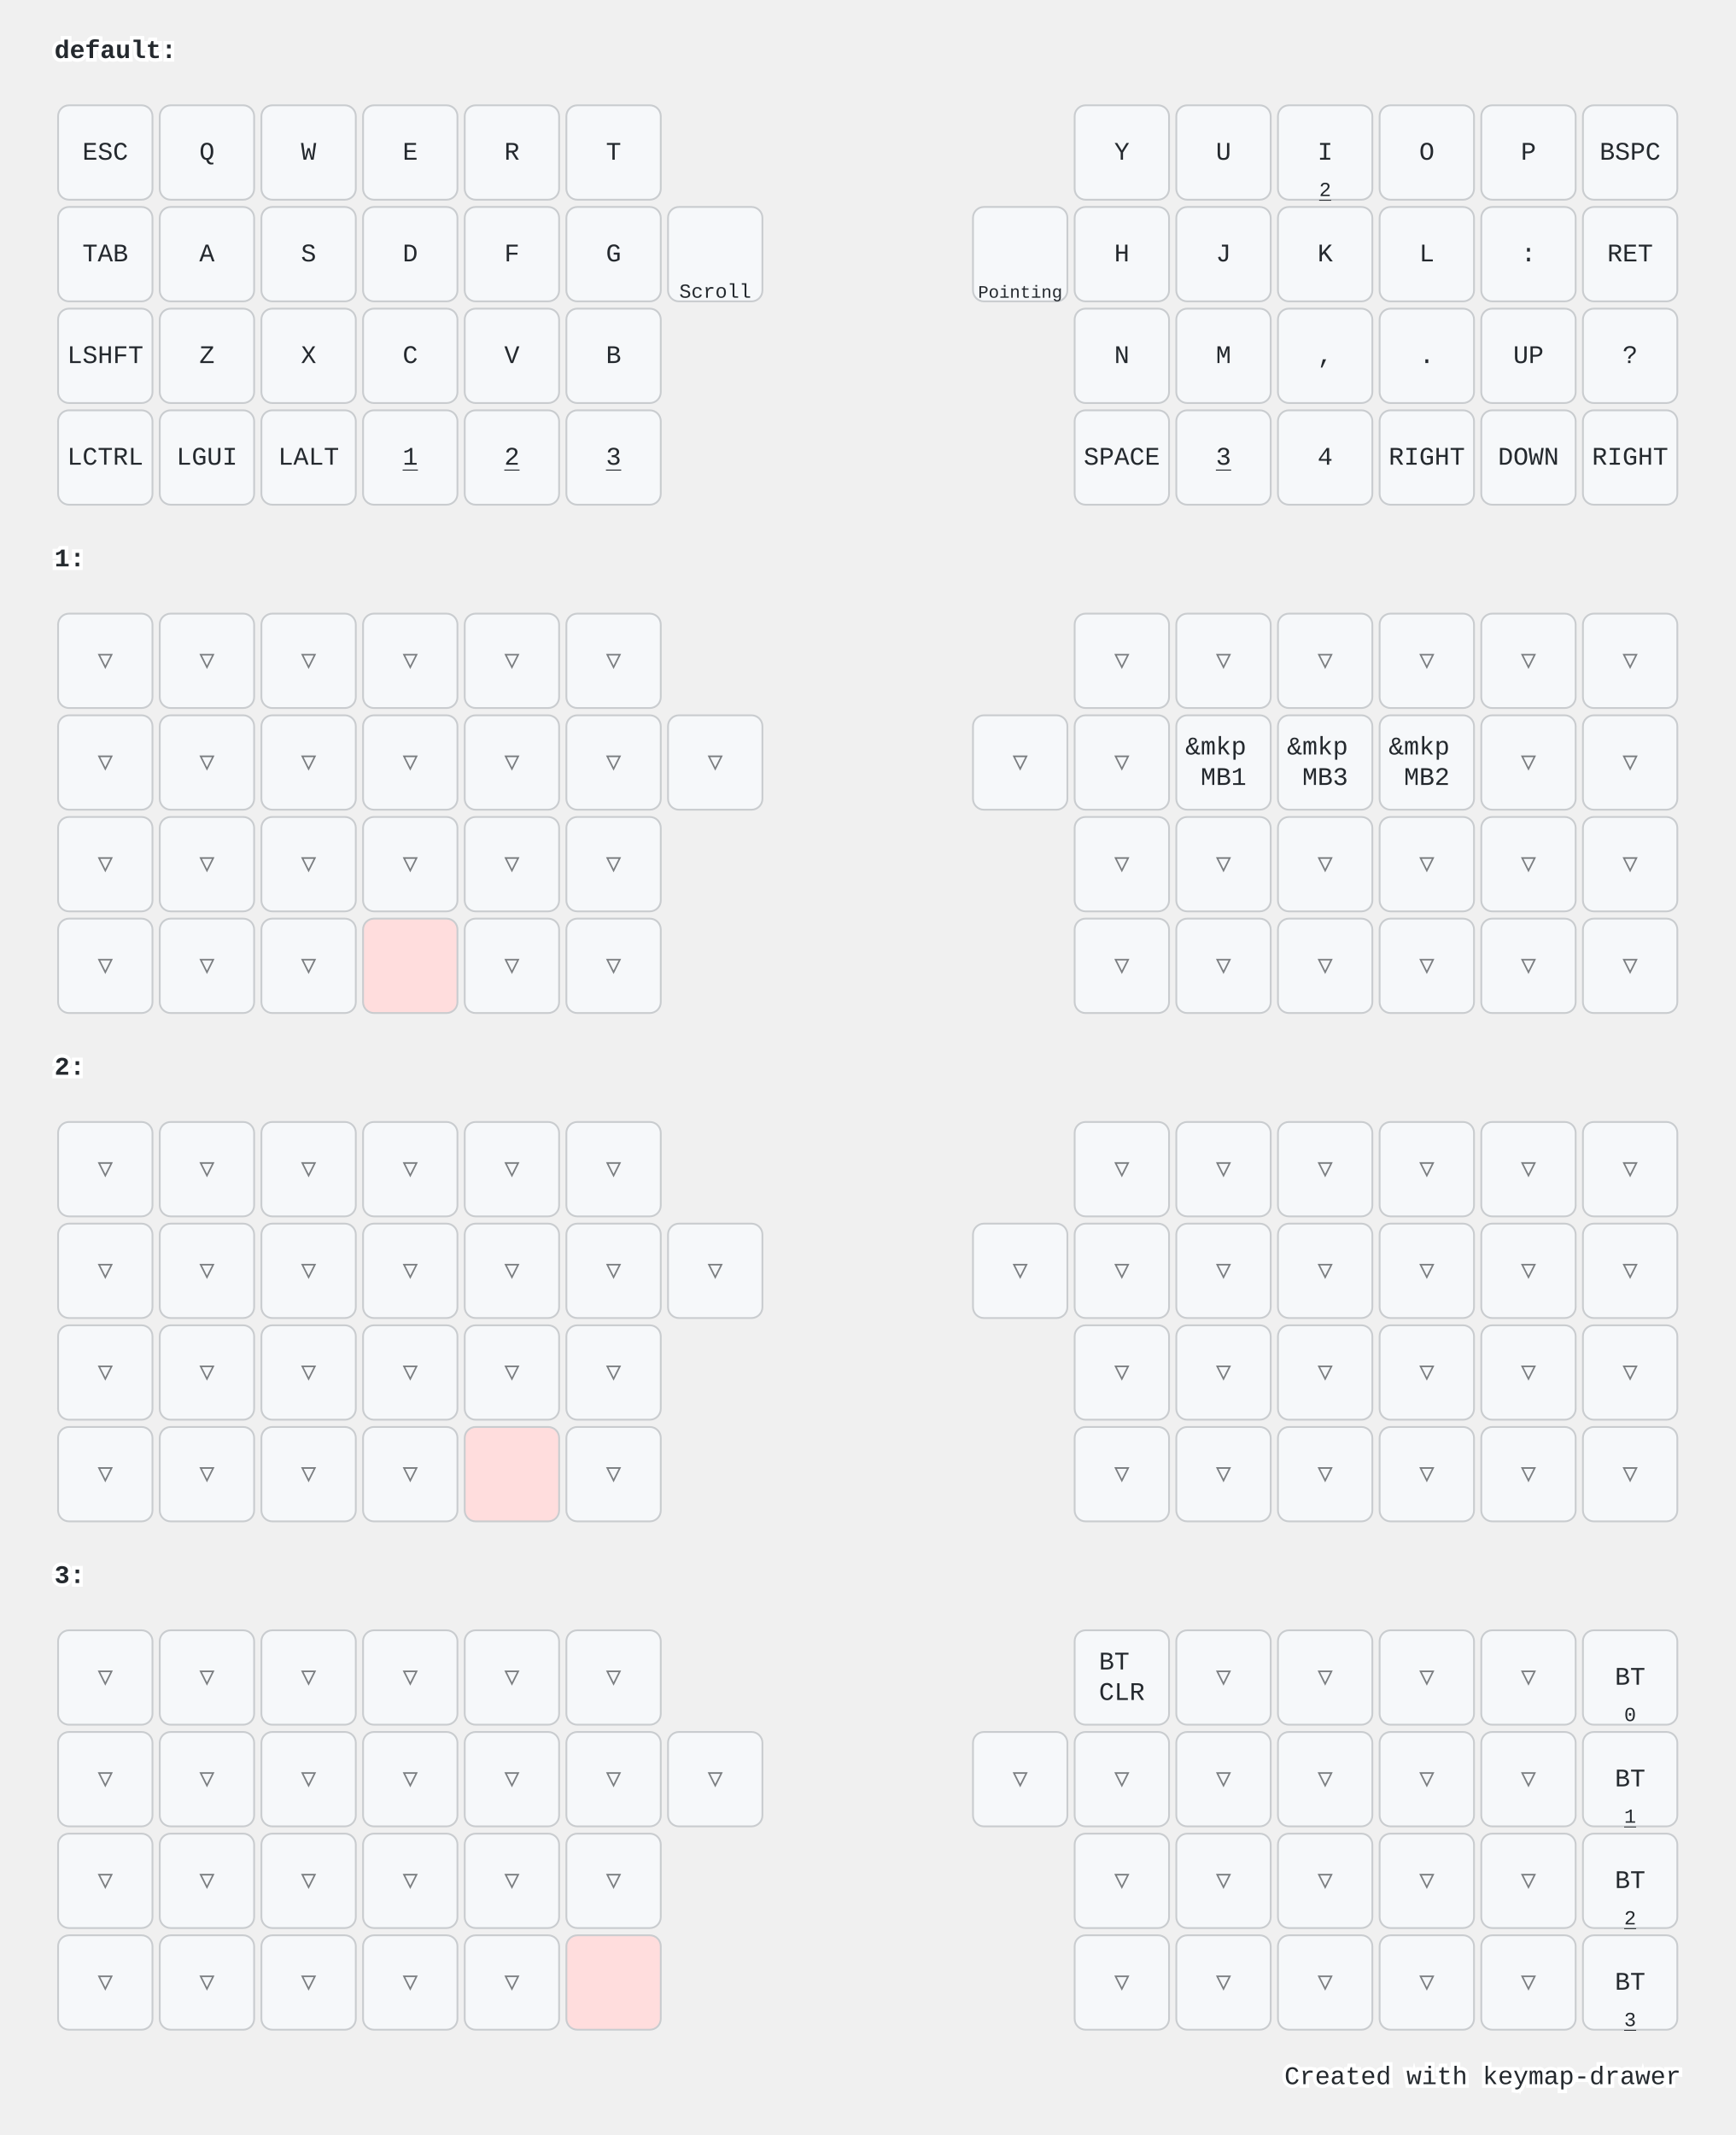
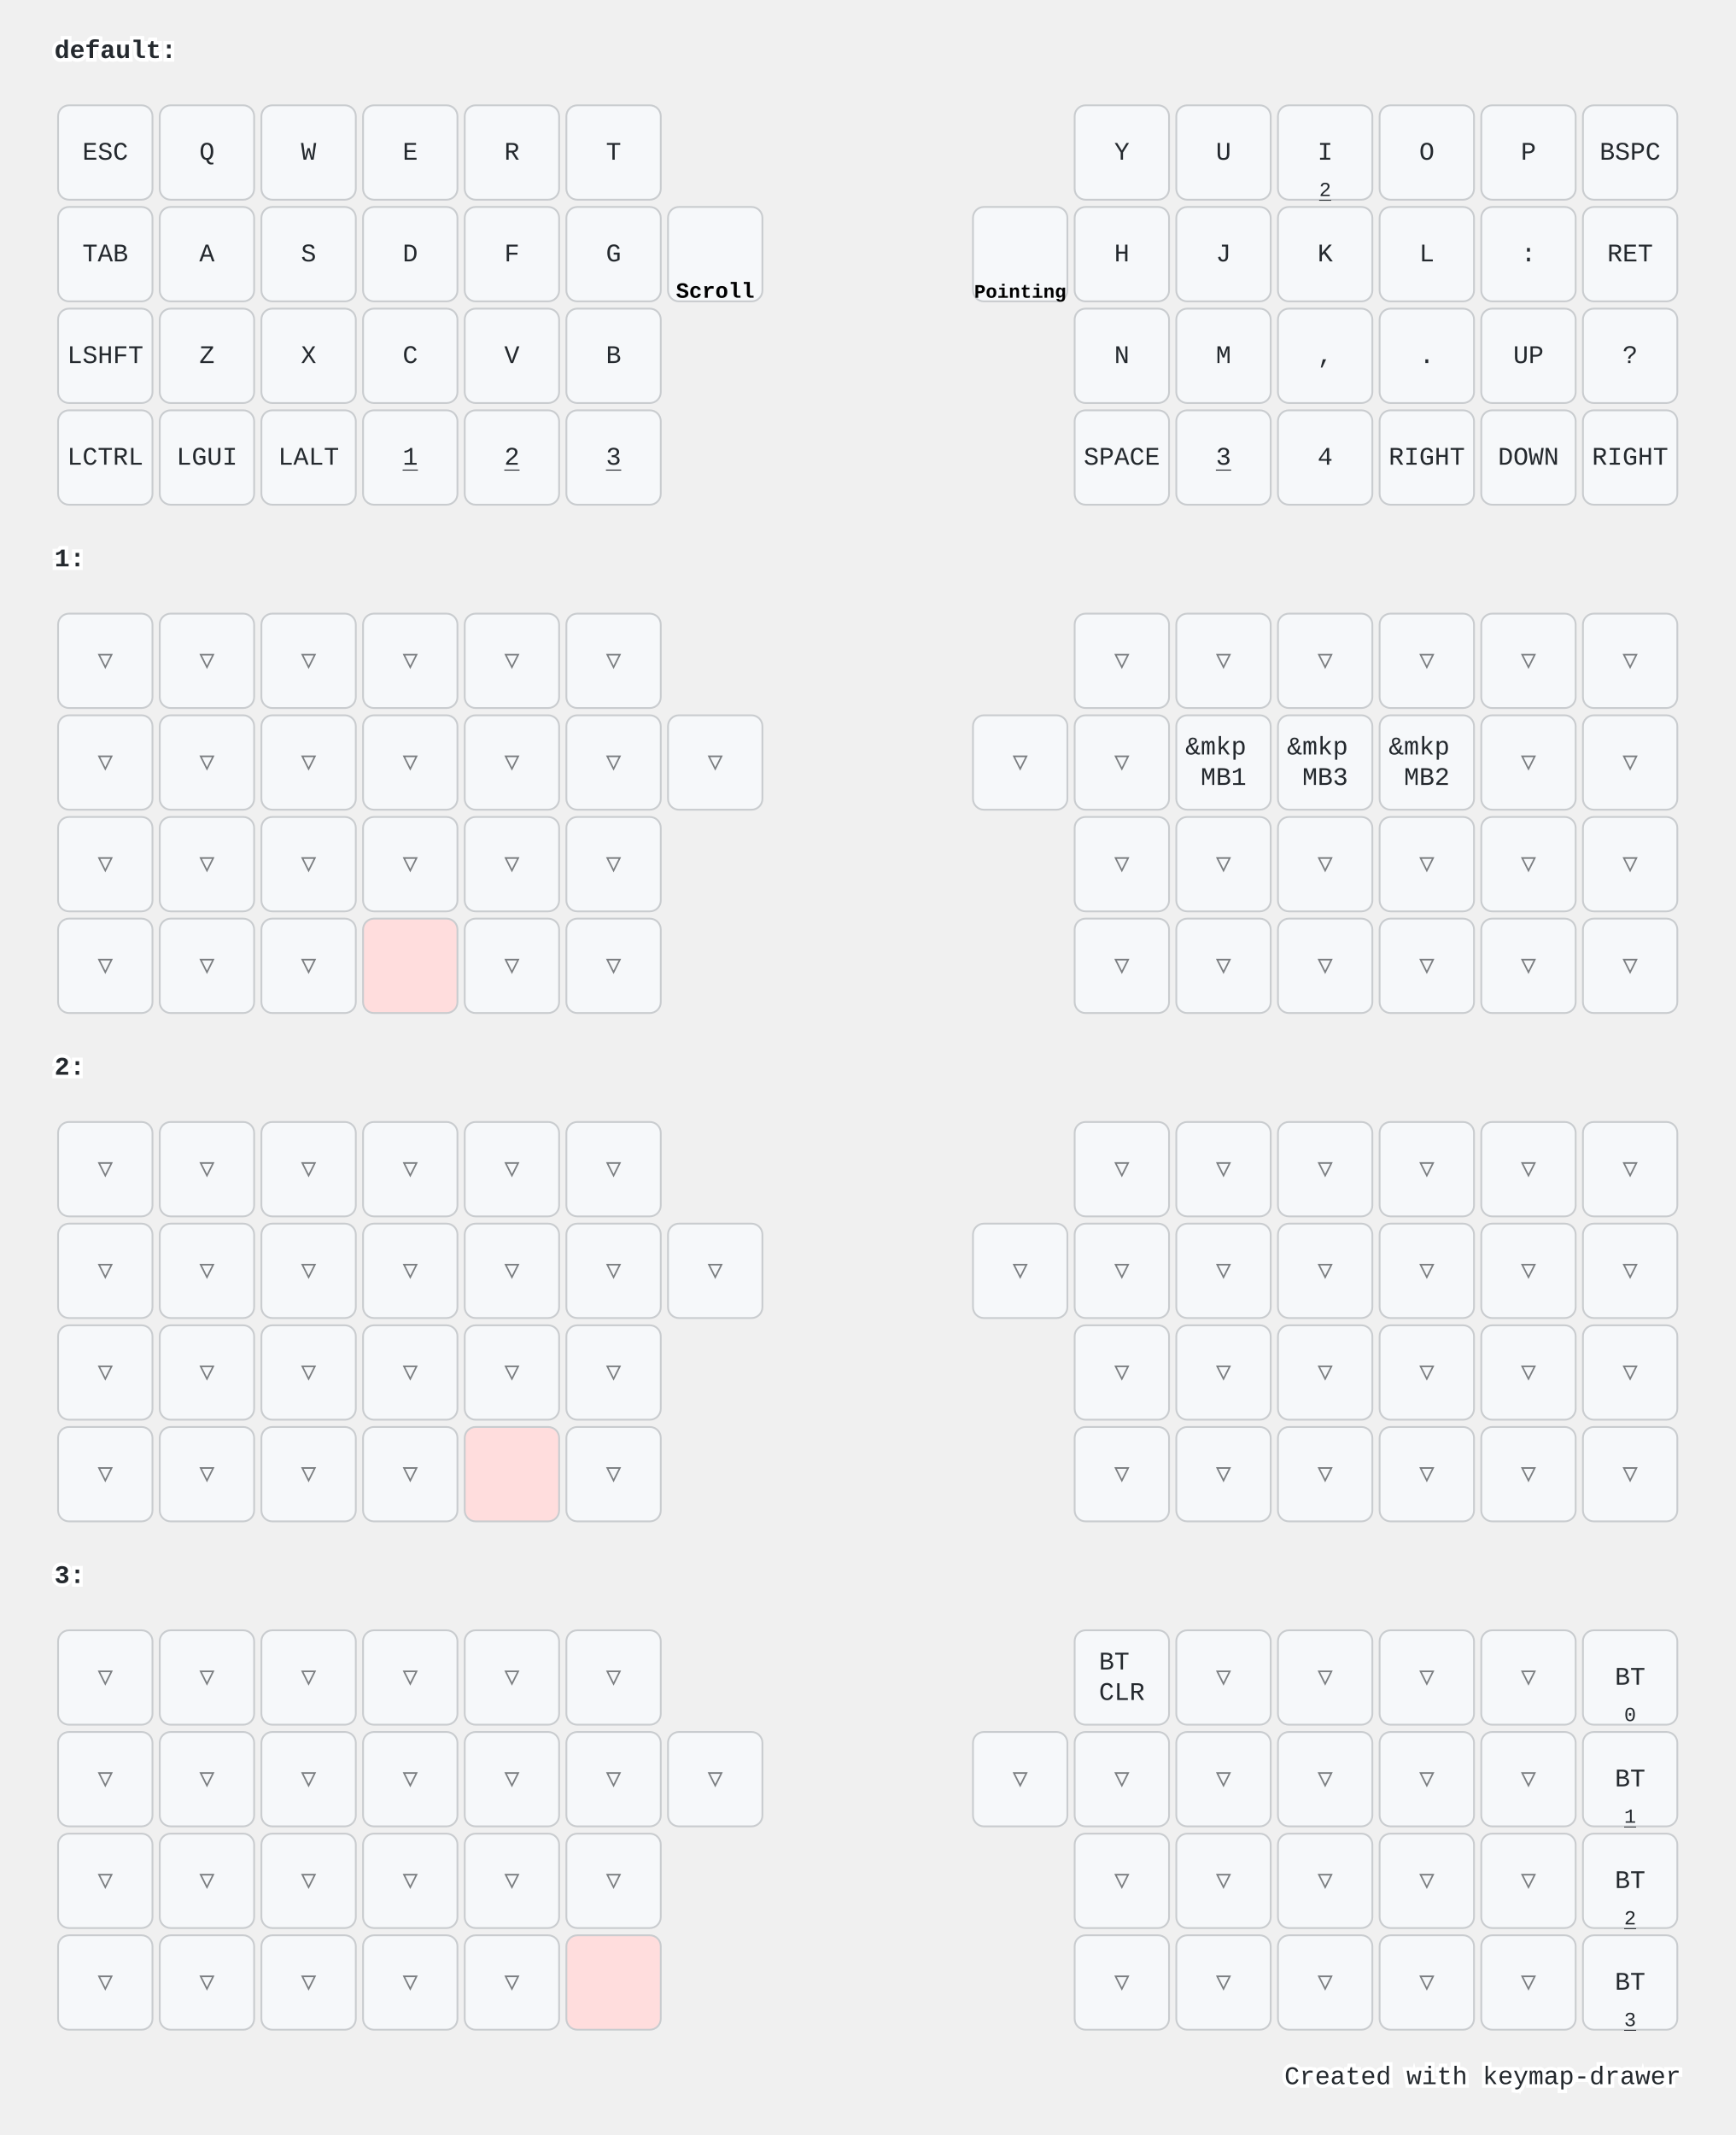
<svg xmlns="http://www.w3.org/2000/svg" xmlns:xlink="http://www.w3.org/1999/xlink" width="956" height="1176" viewBox="0 0 956 1176" class="keymap">
  <defs>/* start glyphs */
<svg id="trackball_19mm">
      <svg viewBox="0 0 96 96">
        <defs>
          <radialGradient id="trackball-gradient" cx="50%" cy="50%" r="50%">
            <stop offset="0%" stop-color="#ffffff" />
            <stop offset="100%" stop-color="#dddddd" />
          </radialGradient>
        </defs>
        <rect x="2" y="2" fill="#ffffff" stroke="#000000" />
        <ellipse cx="48" cy="48" rx="46" ry="46" fill="url(#trackball-gradient)" stroke="#000000" />
      </svg>
    </svg>
  </defs>/* end glyphs */
<style>/* inherit to force styles through use tags */
svg path {
    fill: inherit;
}

/* font and background color specifications */
svg.keymap {
    font-family: SFMono-Regular,Consolas,Liberation Mono,Menlo,monospace;
    font-size: 14px;
    font-kerning: normal;
    text-rendering: optimizeLegibility;
    fill: #24292e;
}

/* default key styling */
rect.key {
    fill: #f6f8fa;
}

rect.key, rect.combo {
    stroke: #c9cccf;
    stroke-width: 1;
}

/* default key side styling, only used is draw_key_sides is set */
rect.side {
    filter: brightness(90%);
}

/* color accent for combo boxes */
rect.combo, rect.combo-separate {
    fill: #cdf;
}

/* color accent for held keys */
rect.held, rect.combo.held {
    fill: #fdd;
}

/* color accent for ghost (optional) keys */
rect.ghost, rect.combo.ghost {
    stroke-dasharray: 4, 4;
    stroke-width: 2;
}

text {
    text-anchor: middle;
    dominant-baseline: middle;
}

/* styling for layer labels */
text.label {
    font-weight: bold;
    text-anchor: start;
    stroke: white;
    stroke-width: 4;
    paint-order: stroke;
}

/* styling for optional footer */
text.footer {
    text-anchor: end;
    dominant-baseline: auto;
    stroke: white;
    stroke-width: 4;
    paint-order: stroke;
}

/* styling for combo tap, and key non-tap label text */
text.combo, text.hold, text.shifted, text.left, text.right, text.tl, text.tr, text.bl, text.br {
    font-size: 11px;
}

text.hold, text.bl, text.br {
    text-anchor: middle;
    dominant-baseline: auto;
}

text.shifted, text.tl, text.tr {
    text-anchor: middle;
    dominant-baseline: hanging;
}

text.left, text.tl, text.bl {
    text-anchor: start;
}

text.right, text.tr, text.br {
    text-anchor: end;
}

text.layer-activator {
    text-decoration: underline;
}

/* styling for hold/shifted label text in combo box */
text.combo.hold, text.combo.shifted, text.combo.left, text.combo.right {
    font-size: 8px;
}

/* lighter symbol for transparent keys */
text.trans {
    fill: #7b7e81;
}

/* styling for combo dendrons */
path.combo {
    stroke-width: 1;
    stroke: gray;
    fill: none;
}

/* Start Tabler Icons Cleanup */
/* cannot use height/width with glyphs */
.icon-tabler &gt; path {
    fill: inherit;
    stroke: inherit;
    stroke-width: 2;
}
/* hide tabler's default box */
.icon-tabler &gt; path[stroke="none"][fill="none"] {
    visibility: hidden;
}
/* End Tabler Icons Cleanup */

@media (prefers-color-scheme: dark) {
svg.keymap { fill: #d1d6db; }
rect.key { fill: #3f4750; }
rect.key, rect.combo { stroke: #60666c; }
rect.combo, rect.combo-separate { fill: #1f3d7a; }
rect.held, rect.combo.held { fill: #854747; }
text.label, text.footer { stroke: black; }
text.trans { fill: #7e8184; }
path.combo { stroke: #7f7f7f; }

}
.keypos-19 use[href="#trackball_19mm"],
.keypos-44 use[href="#trackball_19mm"] {
  width: 100% !important;
  height: 100% !important;
}
+ .keypos-19 text.hold, .keypos-44 text.hold {
+   fill: #000000 !important;
+   font-size: 12px !important;
+   font-weight: bold !important;
+   display: block !important;
+   transform: translate(10px, -10px) !important;
+ }
</style>
  <g transform="translate(30, 0)" class="layer-default">
    <text x="0" y="28" class="label" id="default">default:</text>
    <g transform="translate(0, 56)">
      <g transform="translate(28, 28)" class="key keypos-0">
        <rect rx="6" ry="6" x="-26" y="-26" width="52" height="52" class="key" />
        <text x="0" y="0" class="key tap">ESC</text>
      </g>
      <g transform="translate(28, 84)" class="key keypos-1">
        <rect rx="6" ry="6" x="-26" y="-26" width="52" height="52" class="key" />
        <text x="0" y="0" class="key tap">TAB</text>
      </g>
      <g transform="translate(28, 140)" class="key keypos-2">
        <rect rx="6" ry="6" x="-26" y="-26" width="52" height="52" class="key" />
        <text x="0" y="0" class="key tap">LSHFT</text>
      </g>
      <g transform="translate(28, 196)" class="key keypos-3">
        <rect rx="6" ry="6" x="-26" y="-26" width="52" height="52" class="key" />
        <text x="0" y="0" class="key tap">LCTRL</text>
      </g>
      <g transform="translate(84, 84)" class="key keypos-4">
        <rect rx="6" ry="6" x="-26" y="-26" width="52" height="52" class="key" />
        <text x="0" y="0" class="key tap">A</text>
      </g>
      <g transform="translate(84, 140)" class="key keypos-5">
        <rect rx="6" ry="6" x="-26" y="-26" width="52" height="52" class="key" />
        <text x="0" y="0" class="key tap">Z</text>
      </g>
      <g transform="translate(84, 196)" class="key keypos-6">
        <rect rx="6" ry="6" x="-26" y="-26" width="52" height="52" class="key" />
        <text x="0" y="0" class="key tap">LGUI</text>
      </g>
      <g transform="translate(140, 28)" class="key keypos-7">
        <rect rx="6" ry="6" x="-26" y="-26" width="52" height="52" class="key" />
        <text x="0" y="0" class="key tap">W</text>
      </g>
      <g transform="translate(140, 140)" class="key keypos-8">
        <rect rx="6" ry="6" x="-26" y="-26" width="52" height="52" class="key" />
        <text x="0" y="0" class="key tap">X</text>
      </g>
      <g transform="translate(140, 196)" class="key keypos-9">
        <rect rx="6" ry="6" x="-26" y="-26" width="52" height="52" class="key" />
        <text x="0" y="0" class="key tap">LALT</text>
      </g>
      <g transform="translate(196, 28)" class="key keypos-10">
        <rect rx="6" ry="6" x="-26" y="-26" width="52" height="52" class="key" />
        <text x="0" y="0" class="key tap">E</text>
      </g>
      <g transform="translate(196, 84)" class="key keypos-11">
        <rect rx="6" ry="6" x="-26" y="-26" width="52" height="52" class="key" />
        <text x="0" y="0" class="key tap">D</text>
      </g>
      <g transform="translate(252, 28)" class="key keypos-12">
        <rect rx="6" ry="6" x="-26" y="-26" width="52" height="52" class="key" />
        <text x="0" y="0" class="key tap">R</text>
      </g>
      <g transform="translate(252, 84)" class="key keypos-13">
        <rect rx="6" ry="6" x="-26" y="-26" width="52" height="52" class="key" />
        <text x="0" y="0" class="key tap">F</text>
      </g>
      <g transform="translate(252, 140)" class="key keypos-14">
        <rect rx="6" ry="6" x="-26" y="-26" width="52" height="52" class="key" />
        <text x="0" y="0" class="key tap">V</text>
      </g>
      <g transform="translate(196, 196)" class="key keypos-15">
        <rect rx="6" ry="6" x="-26" y="-26" width="52" height="52" class="key" />
        <a href="#x_x">
          <text x="0" y="0" class="key tap layer-activator">1</text>
        </a>
      </g>
      <g transform="translate(308, 84)" class="key keypos-16">
        <rect rx="6" ry="6" x="-26" y="-26" width="52" height="52" class="key" />
        <text x="0" y="0" class="key tap">G</text>
      </g>
      <g transform="translate(308, 140)" class="key keypos-17">
        <rect rx="6" ry="6" x="-26" y="-26" width="52" height="52" class="key" />
        <text x="0" y="0" class="key tap">B</text>
      </g>
      <g transform="translate(252, 196)" class="key keypos-18">
        <rect rx="6" ry="6" x="-26" y="-26" width="52" height="52" class="key" />
        <a href="#x_x">
          <text x="0" y="0" class="key tap layer-activator">2</text>
        </a>
      </g>
      <g transform="translate(364, 84)" class="key keypos-19">
        <rect rx="6" ry="6" x="-26" y="-26" width="52" height="52" class="key" />
        <use href="#trackball_19mm" xlink:href="#trackball_19mm" x="-29" y="-29" height="58" width="58.0" class="key tap glyph trackball_19mm" />
        <text x="0" y="24" class="key hold">Scroll</text>
      </g>
      <g transform="translate(84, 28)" class="key keypos-20">
        <rect rx="6" ry="6" x="-26" y="-26" width="52" height="52" class="key" />
        <text x="0" y="0" class="key tap">Q</text>
      </g>
      <g transform="translate(140, 84)" class="key keypos-21">
        <rect rx="6" ry="6" x="-26" y="-26" width="52" height="52" class="key" />
        <text x="0" y="0" class="key tap">S</text>
      </g>
      <g transform="translate(196, 140)" class="key keypos-22">
        <rect rx="6" ry="6" x="-26" y="-26" width="52" height="52" class="key" />
        <text x="0" y="0" class="key tap">C</text>
      </g>
      <g transform="translate(308, 28)" class="key keypos-23">
        <rect rx="6" ry="6" x="-26" y="-26" width="52" height="52" class="key" />
        <text x="0" y="0" class="key tap">T</text>
      </g>
      <g transform="translate(308, 196)" class="key keypos-24">
        <rect rx="6" ry="6" x="-26" y="-26" width="52" height="52" class="key" />
        <a href="#x_x">
          <text x="0" y="0" class="key tap layer-activator">3</text>
        </a>
      </g>
      <g transform="translate(868, 28)" class="key keypos-25">
        <rect rx="6" ry="6" x="-26" y="-26" width="52" height="52" class="key" />
        <text x="0" y="0" class="key tap">BSPC</text>
      </g>
      <g transform="translate(868, 84)" class="key keypos-26">
        <rect rx="6" ry="6" x="-26" y="-26" width="52" height="52" class="key" />
        <text x="0" y="0" class="key tap">RET</text>
      </g>
      <g transform="translate(868, 140)" class="key keypos-27">
        <rect rx="6" ry="6" x="-26" y="-26" width="52" height="52" class="key" />
        <text x="0" y="0" class="key tap">?</text>
      </g>
      <g transform="translate(868, 196)" class="key keypos-28">
        <rect rx="6" ry="6" x="-26" y="-26" width="52" height="52" class="key" />
        <text x="0" y="0" class="key tap">RIGHT</text>
      </g>
      <g transform="translate(812, 84)" class="key keypos-29">
        <rect rx="6" ry="6" x="-26" y="-26" width="52" height="52" class="key" />
        <text x="0" y="0" class="key tap">:</text>
      </g>
      <g transform="translate(812, 140)" class="key keypos-30">
        <rect rx="6" ry="6" x="-26" y="-26" width="52" height="52" class="key" />
        <text x="0" y="0" class="key tap">UP</text>
      </g>
      <g transform="translate(812, 196)" class="key keypos-31">
        <rect rx="6" ry="6" x="-26" y="-26" width="52" height="52" class="key" />
        <text x="0" y="0" class="key tap">DOWN</text>
      </g>
      <g transform="translate(756, 28)" class="key keypos-32">
        <rect rx="6" ry="6" x="-26" y="-26" width="52" height="52" class="key" />
        <text x="0" y="0" class="key tap">O</text>
      </g>
      <g transform="translate(756, 140)" class="key keypos-33">
        <rect rx="6" ry="6" x="-26" y="-26" width="52" height="52" class="key" />
        <text x="0" y="0" class="key tap">.</text>
      </g>
      <g transform="translate(756, 196)" class="key keypos-34">
        <rect rx="6" ry="6" x="-26" y="-26" width="52" height="52" class="key" />
        <text x="0" y="0" class="key tap">RIGHT</text>
      </g>
      <g transform="translate(700, 28)" class="key keypos-35">
        <rect rx="6" ry="6" x="-26" y="-26" width="52" height="52" class="key" />
        <text x="0" y="0" class="key tap">I</text>
        <a href="#x_x">
          <text x="0" y="24" class="key hold layer-activator">2</text>
        </a>
      </g>
      <g transform="translate(700, 84)" class="key keypos-36">
        <rect rx="6" ry="6" x="-26" y="-26" width="52" height="52" class="key" />
        <text x="0" y="0" class="key tap">K</text>
      </g>
      <g transform="translate(644, 28)" class="key keypos-37">
        <rect rx="6" ry="6" x="-26" y="-26" width="52" height="52" class="key" />
        <text x="0" y="0" class="key tap">U</text>
      </g>
      <g transform="translate(644, 84)" class="key keypos-38">
        <rect rx="6" ry="6" x="-26" y="-26" width="52" height="52" class="key" />
        <text x="0" y="0" class="key tap">J</text>
      </g>
      <g transform="translate(644, 140)" class="key keypos-39">
        <rect rx="6" ry="6" x="-26" y="-26" width="52" height="52" class="key" />
        <text x="0" y="0" class="key tap">M</text>
      </g>
      <g transform="translate(700, 196)" class="key keypos-40">
        <rect rx="6" ry="6" x="-26" y="-26" width="52" height="52" class="key" />
        <text x="0" y="0" class="key tap">4</text>
      </g>
      <g transform="translate(588, 84)" class="key keypos-41">
        <rect rx="6" ry="6" x="-26" y="-26" width="52" height="52" class="key" />
        <text x="0" y="0" class="key tap">H</text>
      </g>
      <g transform="translate(588, 140)" class="key keypos-42">
        <rect rx="6" ry="6" x="-26" y="-26" width="52" height="52" class="key" />
        <text x="0" y="0" class="key tap">N</text>
      </g>
      <g transform="translate(644, 196)" class="key keypos-43">
        <rect rx="6" ry="6" x="-26" y="-26" width="52" height="52" class="key" />
        <a href="#x_x">
          <text x="0" y="0" class="key tap layer-activator">3</text>
        </a>
      </g>
      <g transform="translate(532, 84)" class="key keypos-44">
        <rect rx="6" ry="6" x="-26" y="-26" width="52" height="52" class="key" />
        <use href="#trackball_19mm" xlink:href="#trackball_19mm" x="-29" y="-29" height="58" width="58.0" class="key tap glyph trackball_19mm" />
        <text x="0" y="24" class="key hold">
          <tspan style="font-size: 88%">Pointing</tspan>
        </text>
      </g>
      <g transform="translate(812, 28)" class="key keypos-45">
        <rect rx="6" ry="6" x="-26" y="-26" width="52" height="52" class="key" />
        <text x="0" y="0" class="key tap">P</text>
      </g>
      <g transform="translate(756, 84)" class="key keypos-46">
        <rect rx="6" ry="6" x="-26" y="-26" width="52" height="52" class="key" />
        <text x="0" y="0" class="key tap">L</text>
      </g>
      <g transform="translate(700, 140)" class="key keypos-47">
        <rect rx="6" ry="6" x="-26" y="-26" width="52" height="52" class="key" />
        <text x="0" y="0" class="key tap">,</text>
      </g>
      <g transform="translate(588, 28)" class="key keypos-48">
        <rect rx="6" ry="6" x="-26" y="-26" width="52" height="52" class="key" />
        <text x="0" y="0" class="key tap">Y</text>
      </g>
      <g transform="translate(588, 196)" class="key keypos-49">
        <rect rx="6" ry="6" x="-26" y="-26" width="52" height="52" class="key" />
        <text x="0" y="0" class="key tap">SPACE</text>
      </g>
    </g>
  </g>
  <g transform="translate(30, 280)" class="layer-1">
    <text x="0" y="28" class="label" id="x_x">1:</text>
    <g transform="translate(0, 56)">
      <g transform="translate(28, 28)" class="key trans keypos-0">
        <rect rx="6" ry="6" x="-26" y="-26" width="52" height="52" class="key trans" />
        <text x="0" y="0" class="key trans tap">▽</text>
      </g>
      <g transform="translate(28, 84)" class="key trans keypos-1">
        <rect rx="6" ry="6" x="-26" y="-26" width="52" height="52" class="key trans" />
        <text x="0" y="0" class="key trans tap">▽</text>
      </g>
      <g transform="translate(28, 140)" class="key trans keypos-2">
        <rect rx="6" ry="6" x="-26" y="-26" width="52" height="52" class="key trans" />
        <text x="0" y="0" class="key trans tap">▽</text>
      </g>
      <g transform="translate(28, 196)" class="key trans keypos-3">
        <rect rx="6" ry="6" x="-26" y="-26" width="52" height="52" class="key trans" />
        <text x="0" y="0" class="key trans tap">▽</text>
      </g>
      <g transform="translate(84, 84)" class="key trans keypos-4">
        <rect rx="6" ry="6" x="-26" y="-26" width="52" height="52" class="key trans" />
        <text x="0" y="0" class="key trans tap">▽</text>
      </g>
      <g transform="translate(84, 140)" class="key trans keypos-5">
        <rect rx="6" ry="6" x="-26" y="-26" width="52" height="52" class="key trans" />
        <text x="0" y="0" class="key trans tap">▽</text>
      </g>
      <g transform="translate(84, 196)" class="key trans keypos-6">
        <rect rx="6" ry="6" x="-26" y="-26" width="52" height="52" class="key trans" />
        <text x="0" y="0" class="key trans tap">▽</text>
      </g>
      <g transform="translate(140, 28)" class="key trans keypos-7">
        <rect rx="6" ry="6" x="-26" y="-26" width="52" height="52" class="key trans" />
        <text x="0" y="0" class="key trans tap">▽</text>
      </g>
      <g transform="translate(140, 140)" class="key trans keypos-8">
        <rect rx="6" ry="6" x="-26" y="-26" width="52" height="52" class="key trans" />
        <text x="0" y="0" class="key trans tap">▽</text>
      </g>
      <g transform="translate(140, 196)" class="key trans keypos-9">
        <rect rx="6" ry="6" x="-26" y="-26" width="52" height="52" class="key trans" />
        <text x="0" y="0" class="key trans tap">▽</text>
      </g>
      <g transform="translate(196, 28)" class="key trans keypos-10">
        <rect rx="6" ry="6" x="-26" y="-26" width="52" height="52" class="key trans" />
        <text x="0" y="0" class="key trans tap">▽</text>
      </g>
      <g transform="translate(196, 84)" class="key trans keypos-11">
        <rect rx="6" ry="6" x="-26" y="-26" width="52" height="52" class="key trans" />
        <text x="0" y="0" class="key trans tap">▽</text>
      </g>
      <g transform="translate(252, 28)" class="key trans keypos-12">
        <rect rx="6" ry="6" x="-26" y="-26" width="52" height="52" class="key trans" />
        <text x="0" y="0" class="key trans tap">▽</text>
      </g>
      <g transform="translate(252, 84)" class="key trans keypos-13">
        <rect rx="6" ry="6" x="-26" y="-26" width="52" height="52" class="key trans" />
        <text x="0" y="0" class="key trans tap">▽</text>
      </g>
      <g transform="translate(252, 140)" class="key trans keypos-14">
        <rect rx="6" ry="6" x="-26" y="-26" width="52" height="52" class="key trans" />
        <text x="0" y="0" class="key trans tap">▽</text>
      </g>
      <g transform="translate(196, 196)" class="key held keypos-15">
        <rect rx="6" ry="6" x="-26" y="-26" width="52" height="52" class="key held" />
      </g>
      <g transform="translate(308, 84)" class="key trans keypos-16">
        <rect rx="6" ry="6" x="-26" y="-26" width="52" height="52" class="key trans" />
        <text x="0" y="0" class="key trans tap">▽</text>
      </g>
      <g transform="translate(308, 140)" class="key trans keypos-17">
        <rect rx="6" ry="6" x="-26" y="-26" width="52" height="52" class="key trans" />
        <text x="0" y="0" class="key trans tap">▽</text>
      </g>
      <g transform="translate(252, 196)" class="key trans keypos-18">
        <rect rx="6" ry="6" x="-26" y="-26" width="52" height="52" class="key trans" />
        <text x="0" y="0" class="key trans tap">▽</text>
      </g>
      <g transform="translate(364, 84)" class="key trans keypos-19">
        <rect rx="6" ry="6" x="-26" y="-26" width="52" height="52" class="key trans" />
        <text x="0" y="0" class="key trans tap">▽</text>
      </g>
      <g transform="translate(84, 28)" class="key trans keypos-20">
        <rect rx="6" ry="6" x="-26" y="-26" width="52" height="52" class="key trans" />
        <text x="0" y="0" class="key trans tap">▽</text>
      </g>
      <g transform="translate(140, 84)" class="key trans keypos-21">
        <rect rx="6" ry="6" x="-26" y="-26" width="52" height="52" class="key trans" />
        <text x="0" y="0" class="key trans tap">▽</text>
      </g>
      <g transform="translate(196, 140)" class="key trans keypos-22">
        <rect rx="6" ry="6" x="-26" y="-26" width="52" height="52" class="key trans" />
        <text x="0" y="0" class="key trans tap">▽</text>
      </g>
      <g transform="translate(308, 28)" class="key trans keypos-23">
        <rect rx="6" ry="6" x="-26" y="-26" width="52" height="52" class="key trans" />
        <text x="0" y="0" class="key trans tap">▽</text>
      </g>
      <g transform="translate(308, 196)" class="key trans keypos-24">
        <rect rx="6" ry="6" x="-26" y="-26" width="52" height="52" class="key trans" />
        <text x="0" y="0" class="key trans tap">▽</text>
      </g>
      <g transform="translate(868, 28)" class="key trans keypos-25">
        <rect rx="6" ry="6" x="-26" y="-26" width="52" height="52" class="key trans" />
        <text x="0" y="0" class="key trans tap">▽</text>
      </g>
      <g transform="translate(868, 84)" class="key trans keypos-26">
        <rect rx="6" ry="6" x="-26" y="-26" width="52" height="52" class="key trans" />
        <text x="0" y="0" class="key trans tap">▽</text>
      </g>
      <g transform="translate(868, 140)" class="key trans keypos-27">
        <rect rx="6" ry="6" x="-26" y="-26" width="52" height="52" class="key trans" />
        <text x="0" y="0" class="key trans tap">▽</text>
      </g>
      <g transform="translate(868, 196)" class="key trans keypos-28">
        <rect rx="6" ry="6" x="-26" y="-26" width="52" height="52" class="key trans" />
        <text x="0" y="0" class="key trans tap">▽</text>
      </g>
      <g transform="translate(812, 84)" class="key trans keypos-29">
        <rect rx="6" ry="6" x="-26" y="-26" width="52" height="52" class="key trans" />
        <text x="0" y="0" class="key trans tap">▽</text>
      </g>
      <g transform="translate(812, 140)" class="key trans keypos-30">
        <rect rx="6" ry="6" x="-26" y="-26" width="52" height="52" class="key trans" />
        <text x="0" y="0" class="key trans tap">▽</text>
      </g>
      <g transform="translate(812, 196)" class="key trans keypos-31">
        <rect rx="6" ry="6" x="-26" y="-26" width="52" height="52" class="key trans" />
        <text x="0" y="0" class="key trans tap">▽</text>
      </g>
      <g transform="translate(756, 28)" class="key trans keypos-32">
        <rect rx="6" ry="6" x="-26" y="-26" width="52" height="52" class="key trans" />
        <text x="0" y="0" class="key trans tap">▽</text>
      </g>
      <g transform="translate(756, 140)" class="key trans keypos-33">
        <rect rx="6" ry="6" x="-26" y="-26" width="52" height="52" class="key trans" />
        <text x="0" y="0" class="key trans tap">▽</text>
      </g>
      <g transform="translate(756, 196)" class="key trans keypos-34">
        <rect rx="6" ry="6" x="-26" y="-26" width="52" height="52" class="key trans" />
        <text x="0" y="0" class="key trans tap">▽</text>
      </g>
      <g transform="translate(700, 28)" class="key trans keypos-35">
        <rect rx="6" ry="6" x="-26" y="-26" width="52" height="52" class="key trans" />
        <text x="0" y="0" class="key trans tap">▽</text>
      </g>
      <g transform="translate(700, 84)" class="key keypos-36">
        <rect rx="6" ry="6" x="-26" y="-26" width="52" height="52" class="key" />
        <text x="0" y="0" class="key tap">
          <tspan x="0" dy="-0.6em">&amp;mkp</tspan>
          <tspan x="0" dy="1.2em">MB3</tspan>
        </text>
      </g>
      <g transform="translate(644, 28)" class="key trans keypos-37">
        <rect rx="6" ry="6" x="-26" y="-26" width="52" height="52" class="key trans" />
        <text x="0" y="0" class="key trans tap">▽</text>
      </g>
      <g transform="translate(644, 84)" class="key keypos-38">
        <rect rx="6" ry="6" x="-26" y="-26" width="52" height="52" class="key" />
        <text x="0" y="0" class="key tap">
          <tspan x="0" dy="-0.6em">&amp;mkp</tspan>
          <tspan x="0" dy="1.2em">MB1</tspan>
        </text>
      </g>
      <g transform="translate(644, 140)" class="key trans keypos-39">
        <rect rx="6" ry="6" x="-26" y="-26" width="52" height="52" class="key trans" />
        <text x="0" y="0" class="key trans tap">▽</text>
      </g>
      <g transform="translate(700, 196)" class="key trans keypos-40">
        <rect rx="6" ry="6" x="-26" y="-26" width="52" height="52" class="key trans" />
        <text x="0" y="0" class="key trans tap">▽</text>
      </g>
      <g transform="translate(588, 84)" class="key trans keypos-41">
        <rect rx="6" ry="6" x="-26" y="-26" width="52" height="52" class="key trans" />
        <text x="0" y="0" class="key trans tap">▽</text>
      </g>
      <g transform="translate(588, 140)" class="key trans keypos-42">
        <rect rx="6" ry="6" x="-26" y="-26" width="52" height="52" class="key trans" />
        <text x="0" y="0" class="key trans tap">▽</text>
      </g>
      <g transform="translate(644, 196)" class="key trans keypos-43">
        <rect rx="6" ry="6" x="-26" y="-26" width="52" height="52" class="key trans" />
        <text x="0" y="0" class="key trans tap">▽</text>
      </g>
      <g transform="translate(532, 84)" class="key trans keypos-44">
        <rect rx="6" ry="6" x="-26" y="-26" width="52" height="52" class="key trans" />
        <text x="0" y="0" class="key trans tap">▽</text>
      </g>
      <g transform="translate(812, 28)" class="key trans keypos-45">
        <rect rx="6" ry="6" x="-26" y="-26" width="52" height="52" class="key trans" />
        <text x="0" y="0" class="key trans tap">▽</text>
      </g>
      <g transform="translate(756, 84)" class="key keypos-46">
        <rect rx="6" ry="6" x="-26" y="-26" width="52" height="52" class="key" />
        <text x="0" y="0" class="key tap">
          <tspan x="0" dy="-0.6em">&amp;mkp</tspan>
          <tspan x="0" dy="1.2em">MB2</tspan>
        </text>
      </g>
      <g transform="translate(700, 140)" class="key trans keypos-47">
        <rect rx="6" ry="6" x="-26" y="-26" width="52" height="52" class="key trans" />
        <text x="0" y="0" class="key trans tap">▽</text>
      </g>
      <g transform="translate(588, 28)" class="key trans keypos-48">
        <rect rx="6" ry="6" x="-26" y="-26" width="52" height="52" class="key trans" />
        <text x="0" y="0" class="key trans tap">▽</text>
      </g>
      <g transform="translate(588, 196)" class="key trans keypos-49">
        <rect rx="6" ry="6" x="-26" y="-26" width="52" height="52" class="key trans" />
        <text x="0" y="0" class="key trans tap">▽</text>
      </g>
    </g>
  </g>
  <g transform="translate(30, 560)" class="layer-2">
    <text x="0" y="28" class="label" id="x_x">2:</text>
    <g transform="translate(0, 56)">
      <g transform="translate(28, 28)" class="key trans keypos-0">
        <rect rx="6" ry="6" x="-26" y="-26" width="52" height="52" class="key trans" />
        <text x="0" y="0" class="key trans tap">▽</text>
      </g>
      <g transform="translate(28, 84)" class="key trans keypos-1">
        <rect rx="6" ry="6" x="-26" y="-26" width="52" height="52" class="key trans" />
        <text x="0" y="0" class="key trans tap">▽</text>
      </g>
      <g transform="translate(28, 140)" class="key trans keypos-2">
        <rect rx="6" ry="6" x="-26" y="-26" width="52" height="52" class="key trans" />
        <text x="0" y="0" class="key trans tap">▽</text>
      </g>
      <g transform="translate(28, 196)" class="key trans keypos-3">
        <rect rx="6" ry="6" x="-26" y="-26" width="52" height="52" class="key trans" />
        <text x="0" y="0" class="key trans tap">▽</text>
      </g>
      <g transform="translate(84, 84)" class="key trans keypos-4">
        <rect rx="6" ry="6" x="-26" y="-26" width="52" height="52" class="key trans" />
        <text x="0" y="0" class="key trans tap">▽</text>
      </g>
      <g transform="translate(84, 140)" class="key trans keypos-5">
        <rect rx="6" ry="6" x="-26" y="-26" width="52" height="52" class="key trans" />
        <text x="0" y="0" class="key trans tap">▽</text>
      </g>
      <g transform="translate(84, 196)" class="key trans keypos-6">
        <rect rx="6" ry="6" x="-26" y="-26" width="52" height="52" class="key trans" />
        <text x="0" y="0" class="key trans tap">▽</text>
      </g>
      <g transform="translate(140, 28)" class="key trans keypos-7">
        <rect rx="6" ry="6" x="-26" y="-26" width="52" height="52" class="key trans" />
        <text x="0" y="0" class="key trans tap">▽</text>
      </g>
      <g transform="translate(140, 140)" class="key trans keypos-8">
        <rect rx="6" ry="6" x="-26" y="-26" width="52" height="52" class="key trans" />
        <text x="0" y="0" class="key trans tap">▽</text>
      </g>
      <g transform="translate(140, 196)" class="key trans keypos-9">
        <rect rx="6" ry="6" x="-26" y="-26" width="52" height="52" class="key trans" />
        <text x="0" y="0" class="key trans tap">▽</text>
      </g>
      <g transform="translate(196, 28)" class="key trans keypos-10">
        <rect rx="6" ry="6" x="-26" y="-26" width="52" height="52" class="key trans" />
        <text x="0" y="0" class="key trans tap">▽</text>
      </g>
      <g transform="translate(196, 84)" class="key trans keypos-11">
        <rect rx="6" ry="6" x="-26" y="-26" width="52" height="52" class="key trans" />
        <text x="0" y="0" class="key trans tap">▽</text>
      </g>
      <g transform="translate(252, 28)" class="key trans keypos-12">
        <rect rx="6" ry="6" x="-26" y="-26" width="52" height="52" class="key trans" />
        <text x="0" y="0" class="key trans tap">▽</text>
      </g>
      <g transform="translate(252, 84)" class="key trans keypos-13">
        <rect rx="6" ry="6" x="-26" y="-26" width="52" height="52" class="key trans" />
        <text x="0" y="0" class="key trans tap">▽</text>
      </g>
      <g transform="translate(252, 140)" class="key trans keypos-14">
        <rect rx="6" ry="6" x="-26" y="-26" width="52" height="52" class="key trans" />
        <text x="0" y="0" class="key trans tap">▽</text>
      </g>
      <g transform="translate(196, 196)" class="key trans keypos-15">
        <rect rx="6" ry="6" x="-26" y="-26" width="52" height="52" class="key trans" />
        <text x="0" y="0" class="key trans tap">▽</text>
      </g>
      <g transform="translate(308, 84)" class="key trans keypos-16">
        <rect rx="6" ry="6" x="-26" y="-26" width="52" height="52" class="key trans" />
        <text x="0" y="0" class="key trans tap">▽</text>
      </g>
      <g transform="translate(308, 140)" class="key trans keypos-17">
        <rect rx="6" ry="6" x="-26" y="-26" width="52" height="52" class="key trans" />
        <text x="0" y="0" class="key trans tap">▽</text>
      </g>
      <g transform="translate(252, 196)" class="key held keypos-18">
        <rect rx="6" ry="6" x="-26" y="-26" width="52" height="52" class="key held" />
      </g>
      <g transform="translate(364, 84)" class="key trans keypos-19">
        <rect rx="6" ry="6" x="-26" y="-26" width="52" height="52" class="key trans" />
        <text x="0" y="0" class="key trans tap">▽</text>
      </g>
      <g transform="translate(84, 28)" class="key trans keypos-20">
        <rect rx="6" ry="6" x="-26" y="-26" width="52" height="52" class="key trans" />
        <text x="0" y="0" class="key trans tap">▽</text>
      </g>
      <g transform="translate(140, 84)" class="key trans keypos-21">
        <rect rx="6" ry="6" x="-26" y="-26" width="52" height="52" class="key trans" />
        <text x="0" y="0" class="key trans tap">▽</text>
      </g>
      <g transform="translate(196, 140)" class="key trans keypos-22">
        <rect rx="6" ry="6" x="-26" y="-26" width="52" height="52" class="key trans" />
        <text x="0" y="0" class="key trans tap">▽</text>
      </g>
      <g transform="translate(308, 28)" class="key trans keypos-23">
        <rect rx="6" ry="6" x="-26" y="-26" width="52" height="52" class="key trans" />
        <text x="0" y="0" class="key trans tap">▽</text>
      </g>
      <g transform="translate(308, 196)" class="key trans keypos-24">
        <rect rx="6" ry="6" x="-26" y="-26" width="52" height="52" class="key trans" />
        <text x="0" y="0" class="key trans tap">▽</text>
      </g>
      <g transform="translate(868, 28)" class="key trans keypos-25">
        <rect rx="6" ry="6" x="-26" y="-26" width="52" height="52" class="key trans" />
        <text x="0" y="0" class="key trans tap">▽</text>
      </g>
      <g transform="translate(868, 84)" class="key trans keypos-26">
        <rect rx="6" ry="6" x="-26" y="-26" width="52" height="52" class="key trans" />
        <text x="0" y="0" class="key trans tap">▽</text>
      </g>
      <g transform="translate(868, 140)" class="key trans keypos-27">
        <rect rx="6" ry="6" x="-26" y="-26" width="52" height="52" class="key trans" />
        <text x="0" y="0" class="key trans tap">▽</text>
      </g>
      <g transform="translate(868, 196)" class="key trans keypos-28">
        <rect rx="6" ry="6" x="-26" y="-26" width="52" height="52" class="key trans" />
        <text x="0" y="0" class="key trans tap">▽</text>
      </g>
      <g transform="translate(812, 84)" class="key trans keypos-29">
        <rect rx="6" ry="6" x="-26" y="-26" width="52" height="52" class="key trans" />
        <text x="0" y="0" class="key trans tap">▽</text>
      </g>
      <g transform="translate(812, 140)" class="key trans keypos-30">
        <rect rx="6" ry="6" x="-26" y="-26" width="52" height="52" class="key trans" />
        <text x="0" y="0" class="key trans tap">▽</text>
      </g>
      <g transform="translate(812, 196)" class="key trans keypos-31">
        <rect rx="6" ry="6" x="-26" y="-26" width="52" height="52" class="key trans" />
        <text x="0" y="0" class="key trans tap">▽</text>
      </g>
      <g transform="translate(756, 28)" class="key trans keypos-32">
        <rect rx="6" ry="6" x="-26" y="-26" width="52" height="52" class="key trans" />
        <text x="0" y="0" class="key trans tap">▽</text>
      </g>
      <g transform="translate(756, 140)" class="key trans keypos-33">
        <rect rx="6" ry="6" x="-26" y="-26" width="52" height="52" class="key trans" />
        <text x="0" y="0" class="key trans tap">▽</text>
      </g>
      <g transform="translate(756, 196)" class="key trans keypos-34">
        <rect rx="6" ry="6" x="-26" y="-26" width="52" height="52" class="key trans" />
        <text x="0" y="0" class="key trans tap">▽</text>
      </g>
      <g transform="translate(700, 28)" class="key trans keypos-35">
        <rect rx="6" ry="6" x="-26" y="-26" width="52" height="52" class="key trans" />
        <text x="0" y="0" class="key trans tap">▽</text>
      </g>
      <g transform="translate(700, 84)" class="key trans keypos-36">
        <rect rx="6" ry="6" x="-26" y="-26" width="52" height="52" class="key trans" />
        <text x="0" y="0" class="key trans tap">▽</text>
      </g>
      <g transform="translate(644, 28)" class="key trans keypos-37">
        <rect rx="6" ry="6" x="-26" y="-26" width="52" height="52" class="key trans" />
        <text x="0" y="0" class="key trans tap">▽</text>
      </g>
      <g transform="translate(644, 84)" class="key trans keypos-38">
        <rect rx="6" ry="6" x="-26" y="-26" width="52" height="52" class="key trans" />
        <text x="0" y="0" class="key trans tap">▽</text>
      </g>
      <g transform="translate(644, 140)" class="key trans keypos-39">
        <rect rx="6" ry="6" x="-26" y="-26" width="52" height="52" class="key trans" />
        <text x="0" y="0" class="key trans tap">▽</text>
      </g>
      <g transform="translate(700, 196)" class="key trans keypos-40">
        <rect rx="6" ry="6" x="-26" y="-26" width="52" height="52" class="key trans" />
        <text x="0" y="0" class="key trans tap">▽</text>
      </g>
      <g transform="translate(588, 84)" class="key trans keypos-41">
        <rect rx="6" ry="6" x="-26" y="-26" width="52" height="52" class="key trans" />
        <text x="0" y="0" class="key trans tap">▽</text>
      </g>
      <g transform="translate(588, 140)" class="key trans keypos-42">
        <rect rx="6" ry="6" x="-26" y="-26" width="52" height="52" class="key trans" />
        <text x="0" y="0" class="key trans tap">▽</text>
      </g>
      <g transform="translate(644, 196)" class="key trans keypos-43">
        <rect rx="6" ry="6" x="-26" y="-26" width="52" height="52" class="key trans" />
        <text x="0" y="0" class="key trans tap">▽</text>
      </g>
      <g transform="translate(532, 84)" class="key trans keypos-44">
        <rect rx="6" ry="6" x="-26" y="-26" width="52" height="52" class="key trans" />
        <text x="0" y="0" class="key trans tap">▽</text>
      </g>
      <g transform="translate(812, 28)" class="key trans keypos-45">
        <rect rx="6" ry="6" x="-26" y="-26" width="52" height="52" class="key trans" />
        <text x="0" y="0" class="key trans tap">▽</text>
      </g>
      <g transform="translate(756, 84)" class="key trans keypos-46">
        <rect rx="6" ry="6" x="-26" y="-26" width="52" height="52" class="key trans" />
        <text x="0" y="0" class="key trans tap">▽</text>
      </g>
      <g transform="translate(700, 140)" class="key trans keypos-47">
        <rect rx="6" ry="6" x="-26" y="-26" width="52" height="52" class="key trans" />
        <text x="0" y="0" class="key trans tap">▽</text>
      </g>
      <g transform="translate(588, 28)" class="key trans keypos-48">
        <rect rx="6" ry="6" x="-26" y="-26" width="52" height="52" class="key trans" />
        <text x="0" y="0" class="key trans tap">▽</text>
      </g>
      <g transform="translate(588, 196)" class="key trans keypos-49">
        <rect rx="6" ry="6" x="-26" y="-26" width="52" height="52" class="key trans" />
        <text x="0" y="0" class="key trans tap">▽</text>
      </g>
    </g>
  </g>
  <g transform="translate(30, 840)" class="layer-3">
    <text x="0" y="28" class="label" id="x_x">3:</text>
    <g transform="translate(0, 56)">
      <g transform="translate(28, 28)" class="key trans keypos-0">
        <rect rx="6" ry="6" x="-26" y="-26" width="52" height="52" class="key trans" />
        <text x="0" y="0" class="key trans tap">▽</text>
      </g>
      <g transform="translate(28, 84)" class="key trans keypos-1">
        <rect rx="6" ry="6" x="-26" y="-26" width="52" height="52" class="key trans" />
        <text x="0" y="0" class="key trans tap">▽</text>
      </g>
      <g transform="translate(28, 140)" class="key trans keypos-2">
        <rect rx="6" ry="6" x="-26" y="-26" width="52" height="52" class="key trans" />
        <text x="0" y="0" class="key trans tap">▽</text>
      </g>
      <g transform="translate(28, 196)" class="key trans keypos-3">
        <rect rx="6" ry="6" x="-26" y="-26" width="52" height="52" class="key trans" />
        <text x="0" y="0" class="key trans tap">▽</text>
      </g>
      <g transform="translate(84, 84)" class="key trans keypos-4">
        <rect rx="6" ry="6" x="-26" y="-26" width="52" height="52" class="key trans" />
        <text x="0" y="0" class="key trans tap">▽</text>
      </g>
      <g transform="translate(84, 140)" class="key trans keypos-5">
        <rect rx="6" ry="6" x="-26" y="-26" width="52" height="52" class="key trans" />
        <text x="0" y="0" class="key trans tap">▽</text>
      </g>
      <g transform="translate(84, 196)" class="key trans keypos-6">
        <rect rx="6" ry="6" x="-26" y="-26" width="52" height="52" class="key trans" />
        <text x="0" y="0" class="key trans tap">▽</text>
      </g>
      <g transform="translate(140, 28)" class="key trans keypos-7">
        <rect rx="6" ry="6" x="-26" y="-26" width="52" height="52" class="key trans" />
        <text x="0" y="0" class="key trans tap">▽</text>
      </g>
      <g transform="translate(140, 140)" class="key trans keypos-8">
        <rect rx="6" ry="6" x="-26" y="-26" width="52" height="52" class="key trans" />
        <text x="0" y="0" class="key trans tap">▽</text>
      </g>
      <g transform="translate(140, 196)" class="key trans keypos-9">
        <rect rx="6" ry="6" x="-26" y="-26" width="52" height="52" class="key trans" />
        <text x="0" y="0" class="key trans tap">▽</text>
      </g>
      <g transform="translate(196, 28)" class="key trans keypos-10">
        <rect rx="6" ry="6" x="-26" y="-26" width="52" height="52" class="key trans" />
        <text x="0" y="0" class="key trans tap">▽</text>
      </g>
      <g transform="translate(196, 84)" class="key trans keypos-11">
        <rect rx="6" ry="6" x="-26" y="-26" width="52" height="52" class="key trans" />
        <text x="0" y="0" class="key trans tap">▽</text>
      </g>
      <g transform="translate(252, 28)" class="key trans keypos-12">
        <rect rx="6" ry="6" x="-26" y="-26" width="52" height="52" class="key trans" />
        <text x="0" y="0" class="key trans tap">▽</text>
      </g>
      <g transform="translate(252, 84)" class="key trans keypos-13">
        <rect rx="6" ry="6" x="-26" y="-26" width="52" height="52" class="key trans" />
        <text x="0" y="0" class="key trans tap">▽</text>
      </g>
      <g transform="translate(252, 140)" class="key trans keypos-14">
        <rect rx="6" ry="6" x="-26" y="-26" width="52" height="52" class="key trans" />
        <text x="0" y="0" class="key trans tap">▽</text>
      </g>
      <g transform="translate(196, 196)" class="key trans keypos-15">
        <rect rx="6" ry="6" x="-26" y="-26" width="52" height="52" class="key trans" />
        <text x="0" y="0" class="key trans tap">▽</text>
      </g>
      <g transform="translate(308, 84)" class="key trans keypos-16">
        <rect rx="6" ry="6" x="-26" y="-26" width="52" height="52" class="key trans" />
        <text x="0" y="0" class="key trans tap">▽</text>
      </g>
      <g transform="translate(308, 140)" class="key trans keypos-17">
        <rect rx="6" ry="6" x="-26" y="-26" width="52" height="52" class="key trans" />
        <text x="0" y="0" class="key trans tap">▽</text>
      </g>
      <g transform="translate(252, 196)" class="key trans keypos-18">
        <rect rx="6" ry="6" x="-26" y="-26" width="52" height="52" class="key trans" />
        <text x="0" y="0" class="key trans tap">▽</text>
      </g>
      <g transform="translate(364, 84)" class="key trans keypos-19">
        <rect rx="6" ry="6" x="-26" y="-26" width="52" height="52" class="key trans" />
        <text x="0" y="0" class="key trans tap">▽</text>
      </g>
      <g transform="translate(84, 28)" class="key trans keypos-20">
        <rect rx="6" ry="6" x="-26" y="-26" width="52" height="52" class="key trans" />
        <text x="0" y="0" class="key trans tap">▽</text>
      </g>
      <g transform="translate(140, 84)" class="key trans keypos-21">
        <rect rx="6" ry="6" x="-26" y="-26" width="52" height="52" class="key trans" />
        <text x="0" y="0" class="key trans tap">▽</text>
      </g>
      <g transform="translate(196, 140)" class="key trans keypos-22">
        <rect rx="6" ry="6" x="-26" y="-26" width="52" height="52" class="key trans" />
        <text x="0" y="0" class="key trans tap">▽</text>
      </g>
      <g transform="translate(308, 28)" class="key trans keypos-23">
        <rect rx="6" ry="6" x="-26" y="-26" width="52" height="52" class="key trans" />
        <text x="0" y="0" class="key trans tap">▽</text>
      </g>
      <g transform="translate(308, 196)" class="key held keypos-24">
        <rect rx="6" ry="6" x="-26" y="-26" width="52" height="52" class="key held" />
      </g>
      <g transform="translate(868, 28)" class="key keypos-25">
        <rect rx="6" ry="6" x="-26" y="-26" width="52" height="52" class="key" />
        <text x="0" y="0" class="key tap">BT</text>
        <text x="0" y="24" class="key hold">0</text>
      </g>
      <g transform="translate(868, 84)" class="key keypos-26">
        <rect rx="6" ry="6" x="-26" y="-26" width="52" height="52" class="key" />
        <text x="0" y="0" class="key tap">BT</text>
        <a href="#x_x">
          <text x="0" y="24" class="key hold layer-activator">1</text>
        </a>
      </g>
      <g transform="translate(868, 140)" class="key keypos-27">
        <rect rx="6" ry="6" x="-26" y="-26" width="52" height="52" class="key" />
        <text x="0" y="0" class="key tap">BT</text>
        <a href="#x_x">
          <text x="0" y="24" class="key hold layer-activator">2</text>
        </a>
      </g>
      <g transform="translate(868, 196)" class="key keypos-28">
        <rect rx="6" ry="6" x="-26" y="-26" width="52" height="52" class="key" />
        <text x="0" y="0" class="key tap">BT</text>
        <a href="#x_x">
          <text x="0" y="24" class="key hold layer-activator">3</text>
        </a>
      </g>
      <g transform="translate(812, 84)" class="key trans keypos-29">
        <rect rx="6" ry="6" x="-26" y="-26" width="52" height="52" class="key trans" />
        <text x="0" y="0" class="key trans tap">▽</text>
      </g>
      <g transform="translate(812, 140)" class="key trans keypos-30">
        <rect rx="6" ry="6" x="-26" y="-26" width="52" height="52" class="key trans" />
        <text x="0" y="0" class="key trans tap">▽</text>
      </g>
      <g transform="translate(812, 196)" class="key trans keypos-31">
        <rect rx="6" ry="6" x="-26" y="-26" width="52" height="52" class="key trans" />
        <text x="0" y="0" class="key trans tap">▽</text>
      </g>
      <g transform="translate(756, 28)" class="key trans keypos-32">
        <rect rx="6" ry="6" x="-26" y="-26" width="52" height="52" class="key trans" />
        <text x="0" y="0" class="key trans tap">▽</text>
      </g>
      <g transform="translate(756, 140)" class="key trans keypos-33">
        <rect rx="6" ry="6" x="-26" y="-26" width="52" height="52" class="key trans" />
        <text x="0" y="0" class="key trans tap">▽</text>
      </g>
      <g transform="translate(756, 196)" class="key trans keypos-34">
        <rect rx="6" ry="6" x="-26" y="-26" width="52" height="52" class="key trans" />
        <text x="0" y="0" class="key trans tap">▽</text>
      </g>
      <g transform="translate(700, 28)" class="key trans keypos-35">
        <rect rx="6" ry="6" x="-26" y="-26" width="52" height="52" class="key trans" />
        <text x="0" y="0" class="key trans tap">▽</text>
      </g>
      <g transform="translate(700, 84)" class="key trans keypos-36">
        <rect rx="6" ry="6" x="-26" y="-26" width="52" height="52" class="key trans" />
        <text x="0" y="0" class="key trans tap">▽</text>
      </g>
      <g transform="translate(644, 28)" class="key trans keypos-37">
        <rect rx="6" ry="6" x="-26" y="-26" width="52" height="52" class="key trans" />
        <text x="0" y="0" class="key trans tap">▽</text>
      </g>
      <g transform="translate(644, 84)" class="key trans keypos-38">
        <rect rx="6" ry="6" x="-26" y="-26" width="52" height="52" class="key trans" />
        <text x="0" y="0" class="key trans tap">▽</text>
      </g>
      <g transform="translate(644, 140)" class="key trans keypos-39">
        <rect rx="6" ry="6" x="-26" y="-26" width="52" height="52" class="key trans" />
        <text x="0" y="0" class="key trans tap">▽</text>
      </g>
      <g transform="translate(700, 196)" class="key trans keypos-40">
        <rect rx="6" ry="6" x="-26" y="-26" width="52" height="52" class="key trans" />
        <text x="0" y="0" class="key trans tap">▽</text>
      </g>
      <g transform="translate(588, 84)" class="key trans keypos-41">
        <rect rx="6" ry="6" x="-26" y="-26" width="52" height="52" class="key trans" />
        <text x="0" y="0" class="key trans tap">▽</text>
      </g>
      <g transform="translate(588, 140)" class="key trans keypos-42">
        <rect rx="6" ry="6" x="-26" y="-26" width="52" height="52" class="key trans" />
        <text x="0" y="0" class="key trans tap">▽</text>
      </g>
      <g transform="translate(644, 196)" class="key trans keypos-43">
        <rect rx="6" ry="6" x="-26" y="-26" width="52" height="52" class="key trans" />
        <text x="0" y="0" class="key trans tap">▽</text>
      </g>
      <g transform="translate(532, 84)" class="key trans keypos-44">
        <rect rx="6" ry="6" x="-26" y="-26" width="52" height="52" class="key trans" />
        <text x="0" y="0" class="key trans tap">▽</text>
      </g>
      <g transform="translate(812, 28)" class="key trans keypos-45">
        <rect rx="6" ry="6" x="-26" y="-26" width="52" height="52" class="key trans" />
        <text x="0" y="0" class="key trans tap">▽</text>
      </g>
      <g transform="translate(756, 84)" class="key trans keypos-46">
        <rect rx="6" ry="6" x="-26" y="-26" width="52" height="52" class="key trans" />
        <text x="0" y="0" class="key trans tap">▽</text>
      </g>
      <g transform="translate(700, 140)" class="key trans keypos-47">
        <rect rx="6" ry="6" x="-26" y="-26" width="52" height="52" class="key trans" />
        <text x="0" y="0" class="key trans tap">▽</text>
      </g>
      <g transform="translate(588, 28)" class="key keypos-48">
        <rect rx="6" ry="6" x="-26" y="-26" width="52" height="52" class="key" />
        <text x="0" y="0" class="key tap">
          <tspan x="0" dy="-0.6em">BT</tspan>
          <tspan x="0" dy="1.2em">CLR</tspan>
        </text>
      </g>
      <g transform="translate(588, 196)" class="key trans keypos-49">
        <rect rx="6" ry="6" x="-26" y="-26" width="52" height="52" class="key trans" />
        <text x="0" y="0" class="key trans tap">▽</text>
      </g>
    </g>
  </g>
  <text x="926.0" y="1148.0" class="footer">Created with <a href="https://github.com/caksoylar/keymap-drawer">keymap-drawer</a>
  </text>
</svg>
